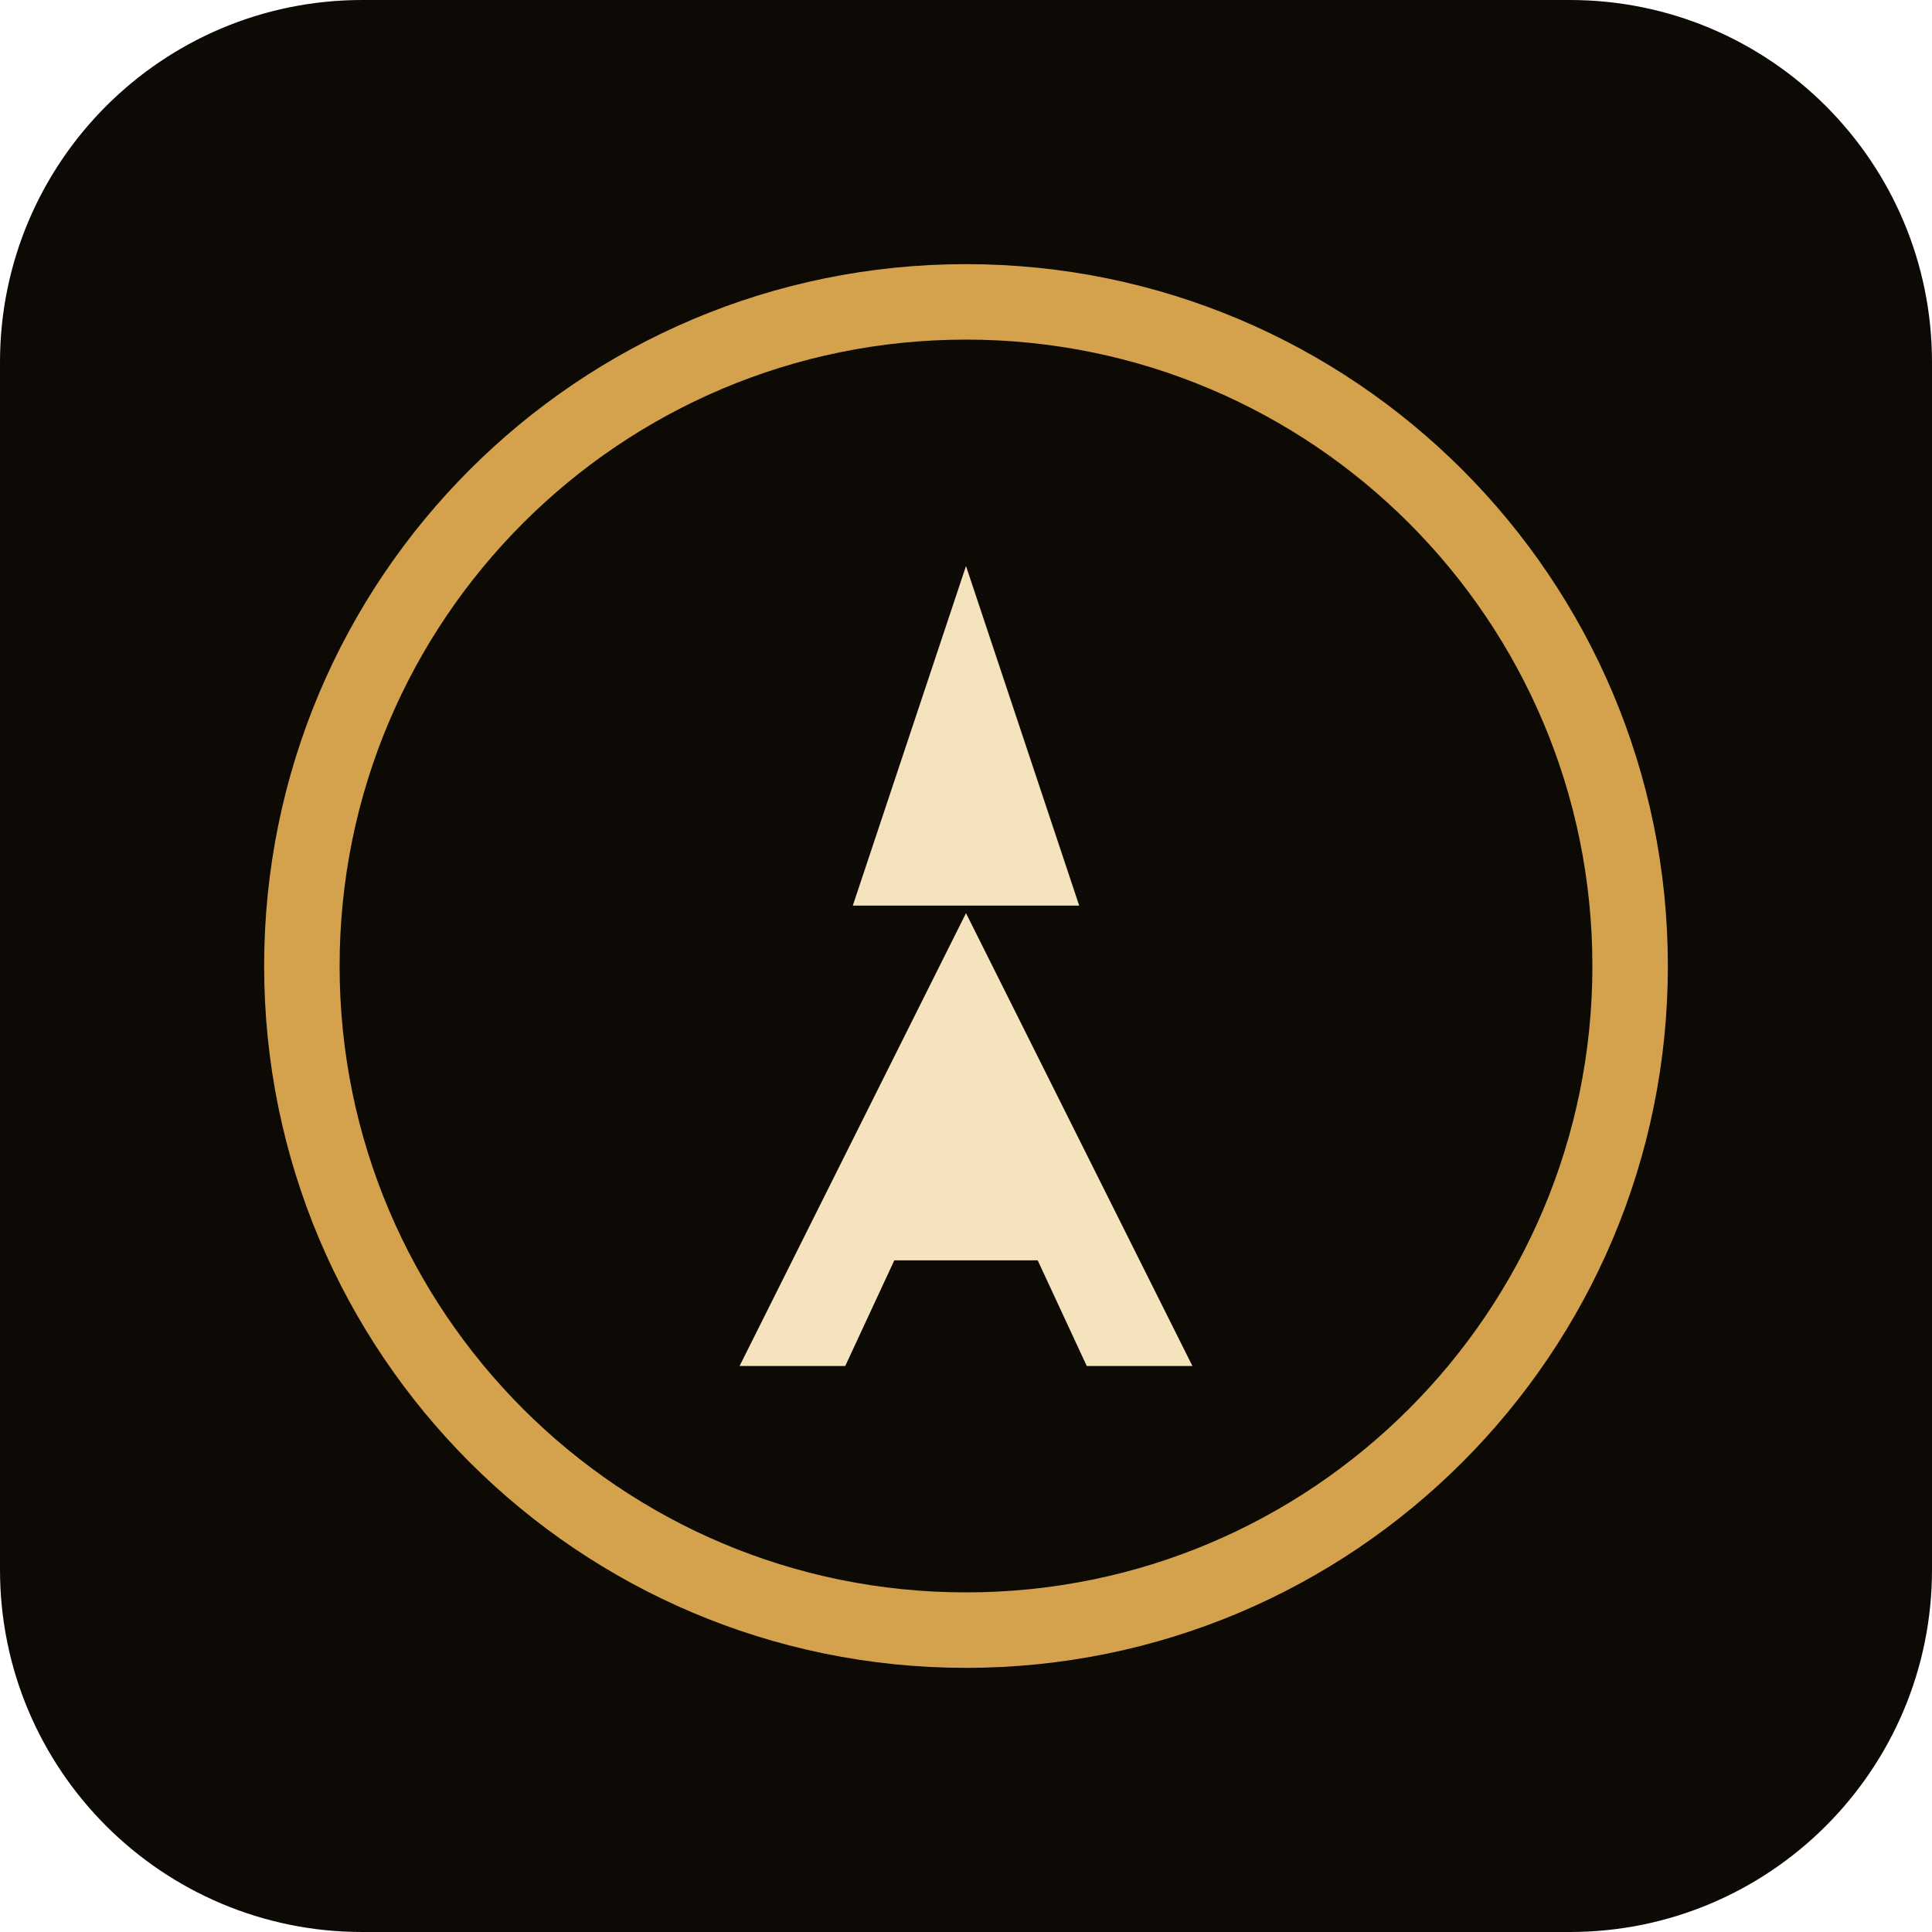
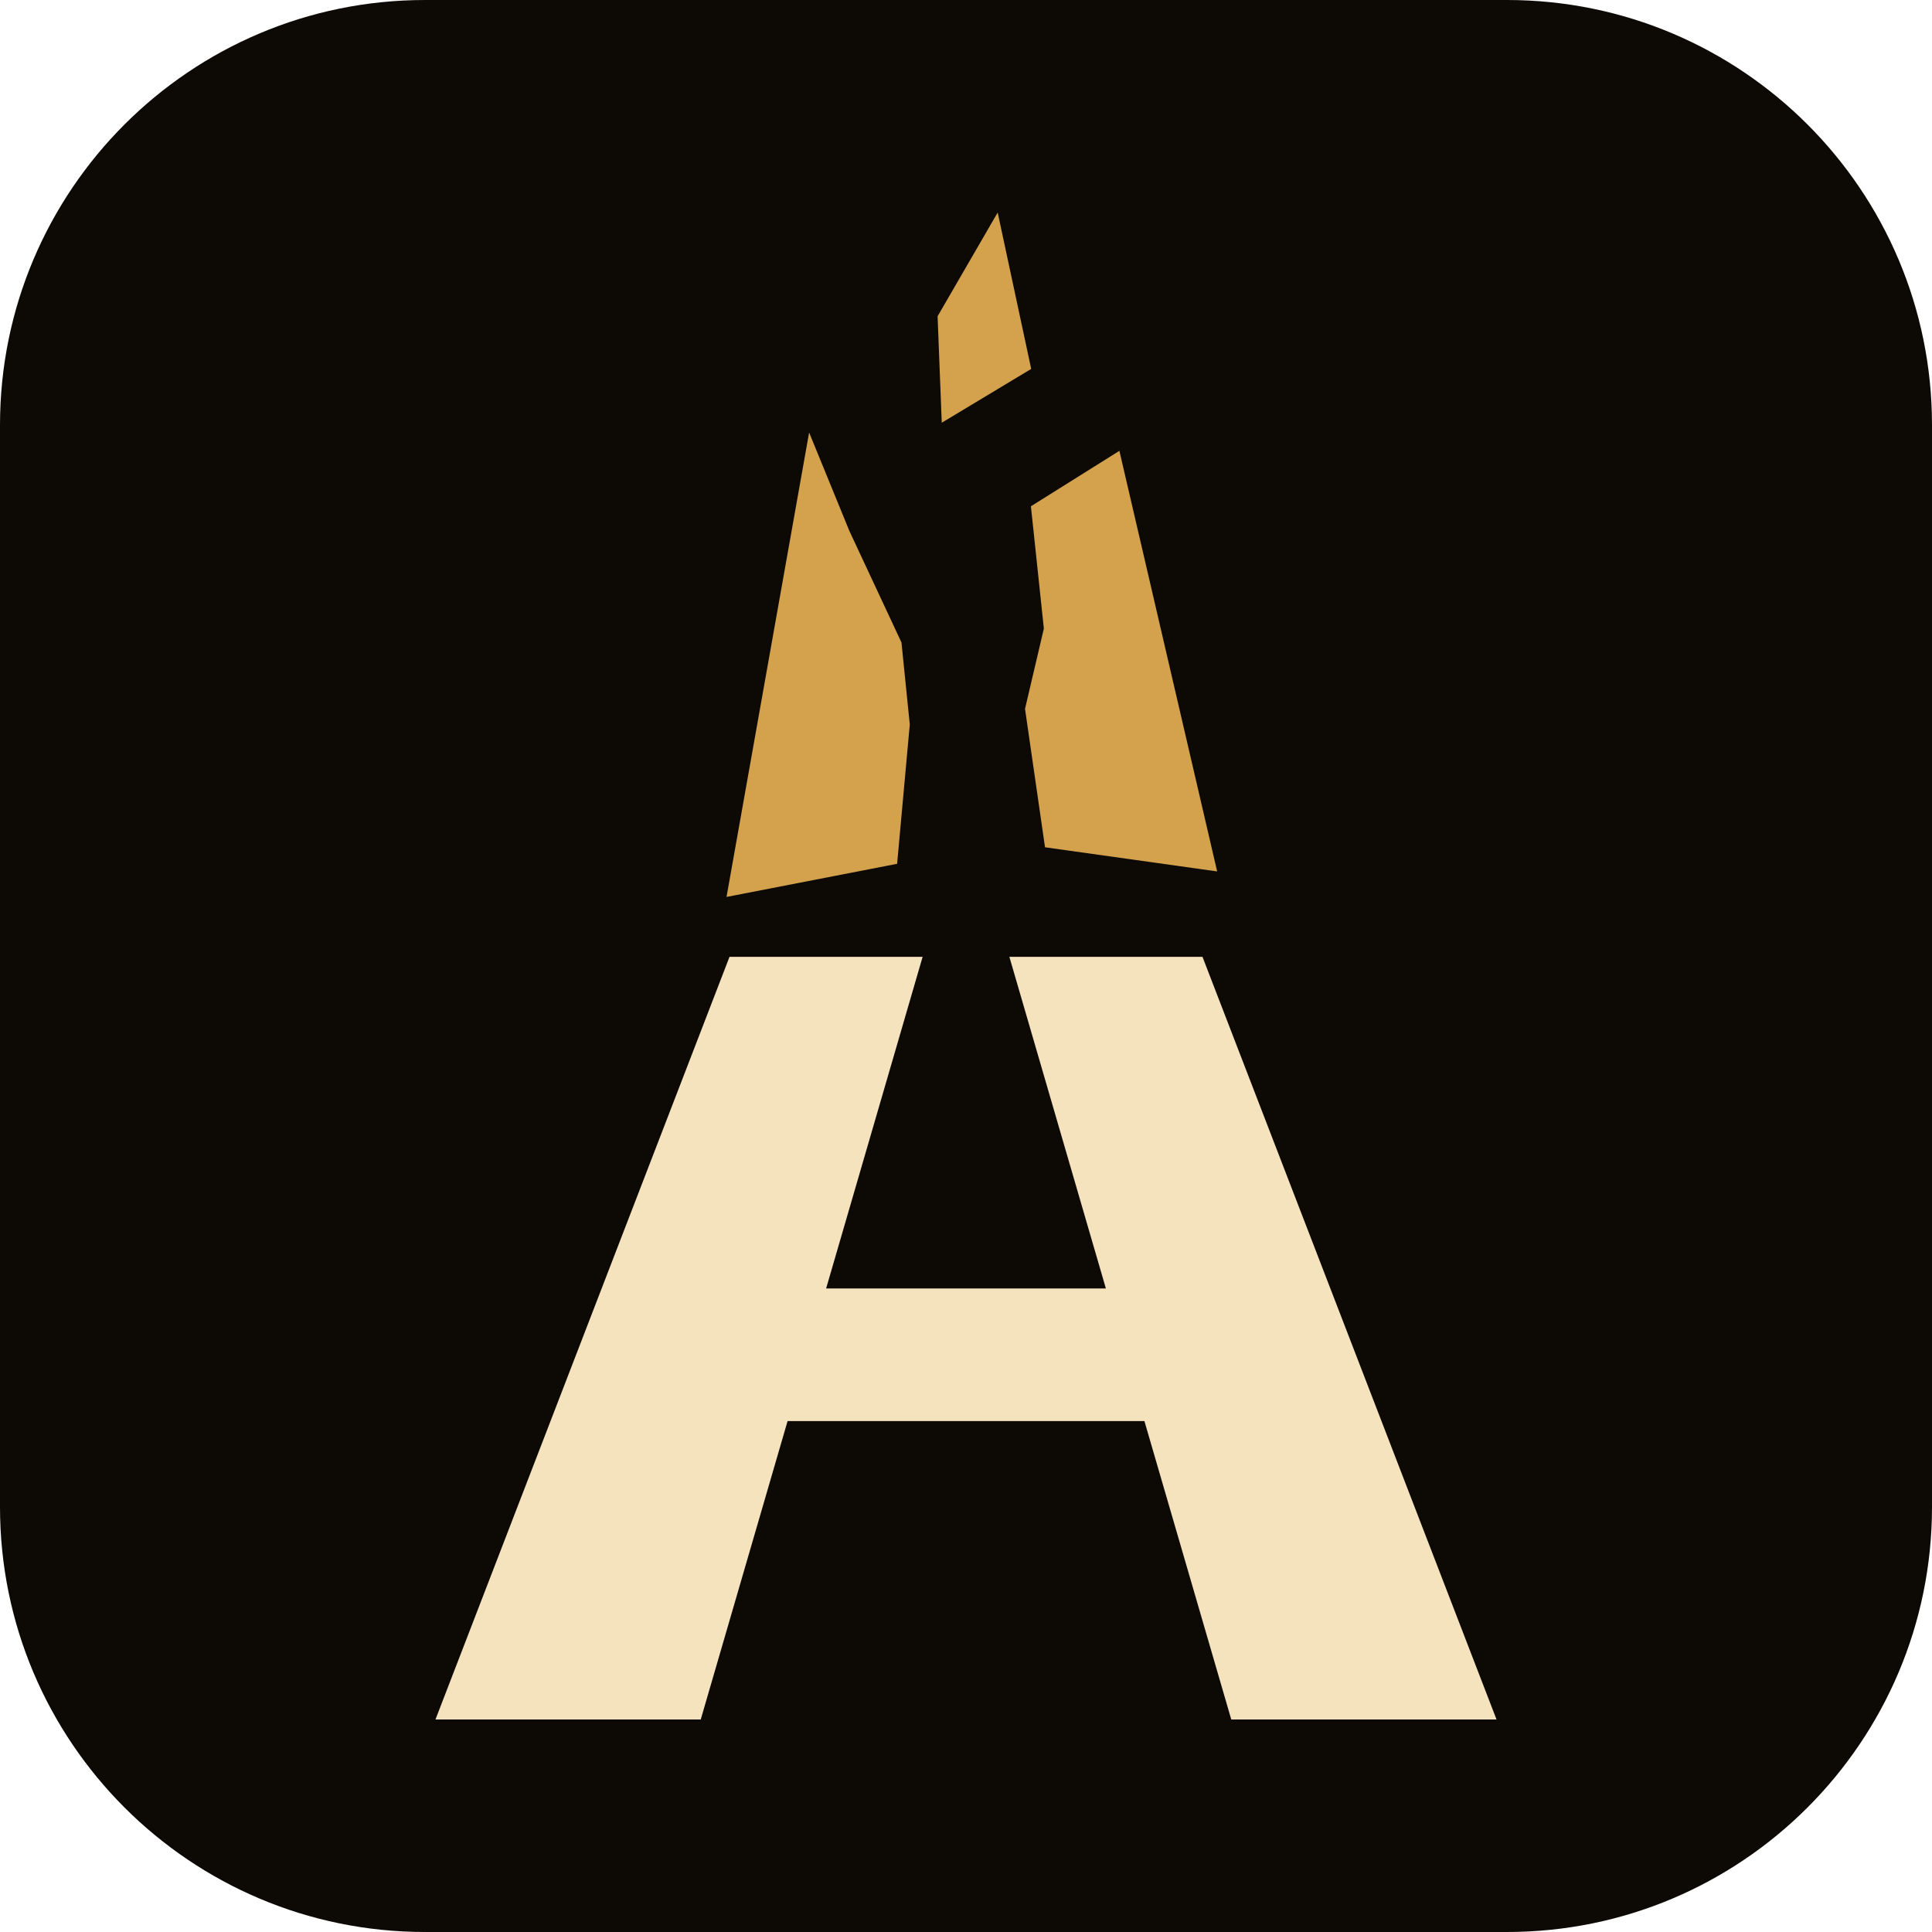
- <svg xmlns="http://www.w3.org/2000/svg" viewBox="0 0 512 512">
-   <rect width="512" height="512" rx="96" fill="#0D0A06" />
-   <circle cx="256" cy="256" r="176" fill="none" stroke="#D4A24C" stroke-width="20" />
-   <path d="M256 150l30 90h-60l30-90zM196 362l60-120 60 120h-28l-13-28h-38l-13 28h-28z" fill="#F5E3BE" />
+ <svg xmlns="http://www.w3.org/2000/svg" width="200" height="200" viewBox="0 0 200 200">
+   <rect width="200" height="200" rx="44" fill="#0D0A06" />
+   <path d="M75.52 99.05 L124.48 99.05 L154.92 178 L127.46 178 L118.47 147.11 L81.53 147.11 L72.54 178 L45.08 178 Z M85.52 133.38 L114.48 133.38 L104.49 99.05 L95.51 99.05 Z" fill="#F5E3BE" />
+   <path d="M103.28 22 L106.75 38.19 L97.49 43.76 L97.06 32.74 Z" fill="#D4A24C" />
+   <path d="M83.76 44.77 L87.93 54.97 L93.32 66.51 L94.18 75 L92.87 89.42 L75.21 92.85 Z" fill="#D4A24C" />
+   <path d="M115.88 46.67 L126 90.21 L108.18 87.71 L106.11 73.38 L108.06 65.07 L106.72 52.41 Z" fill="#D4A24C" />
</svg>
